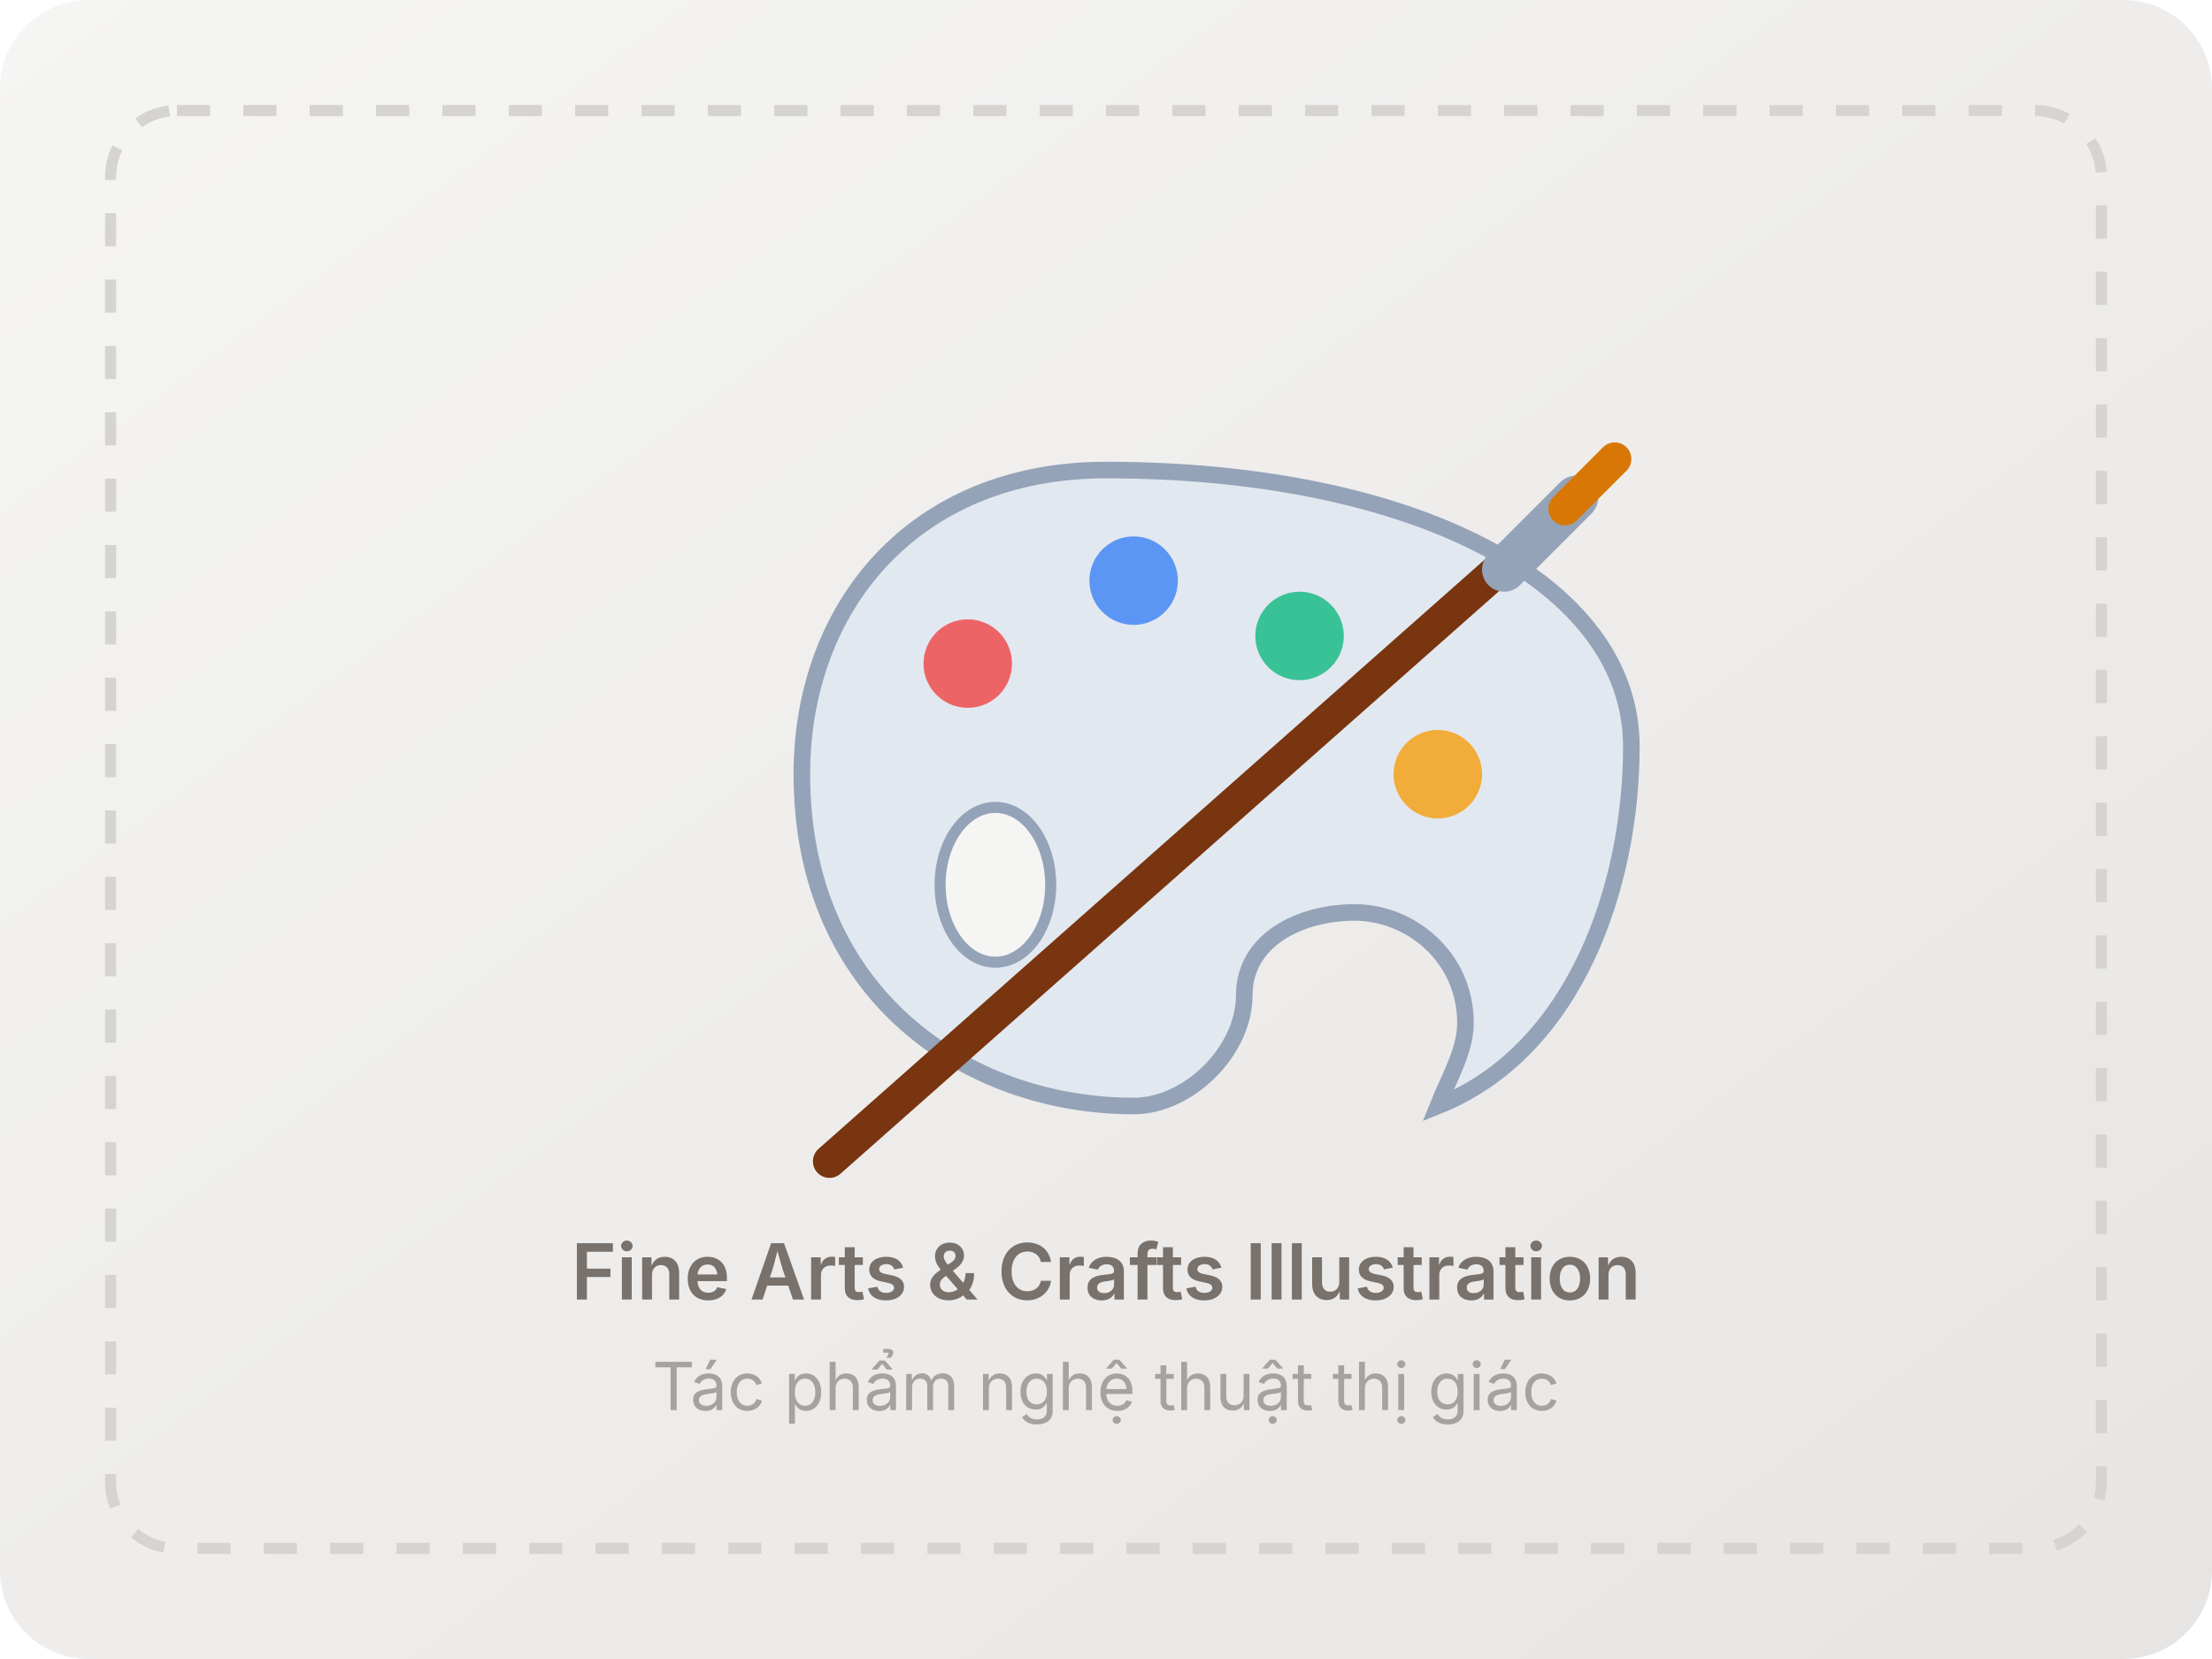
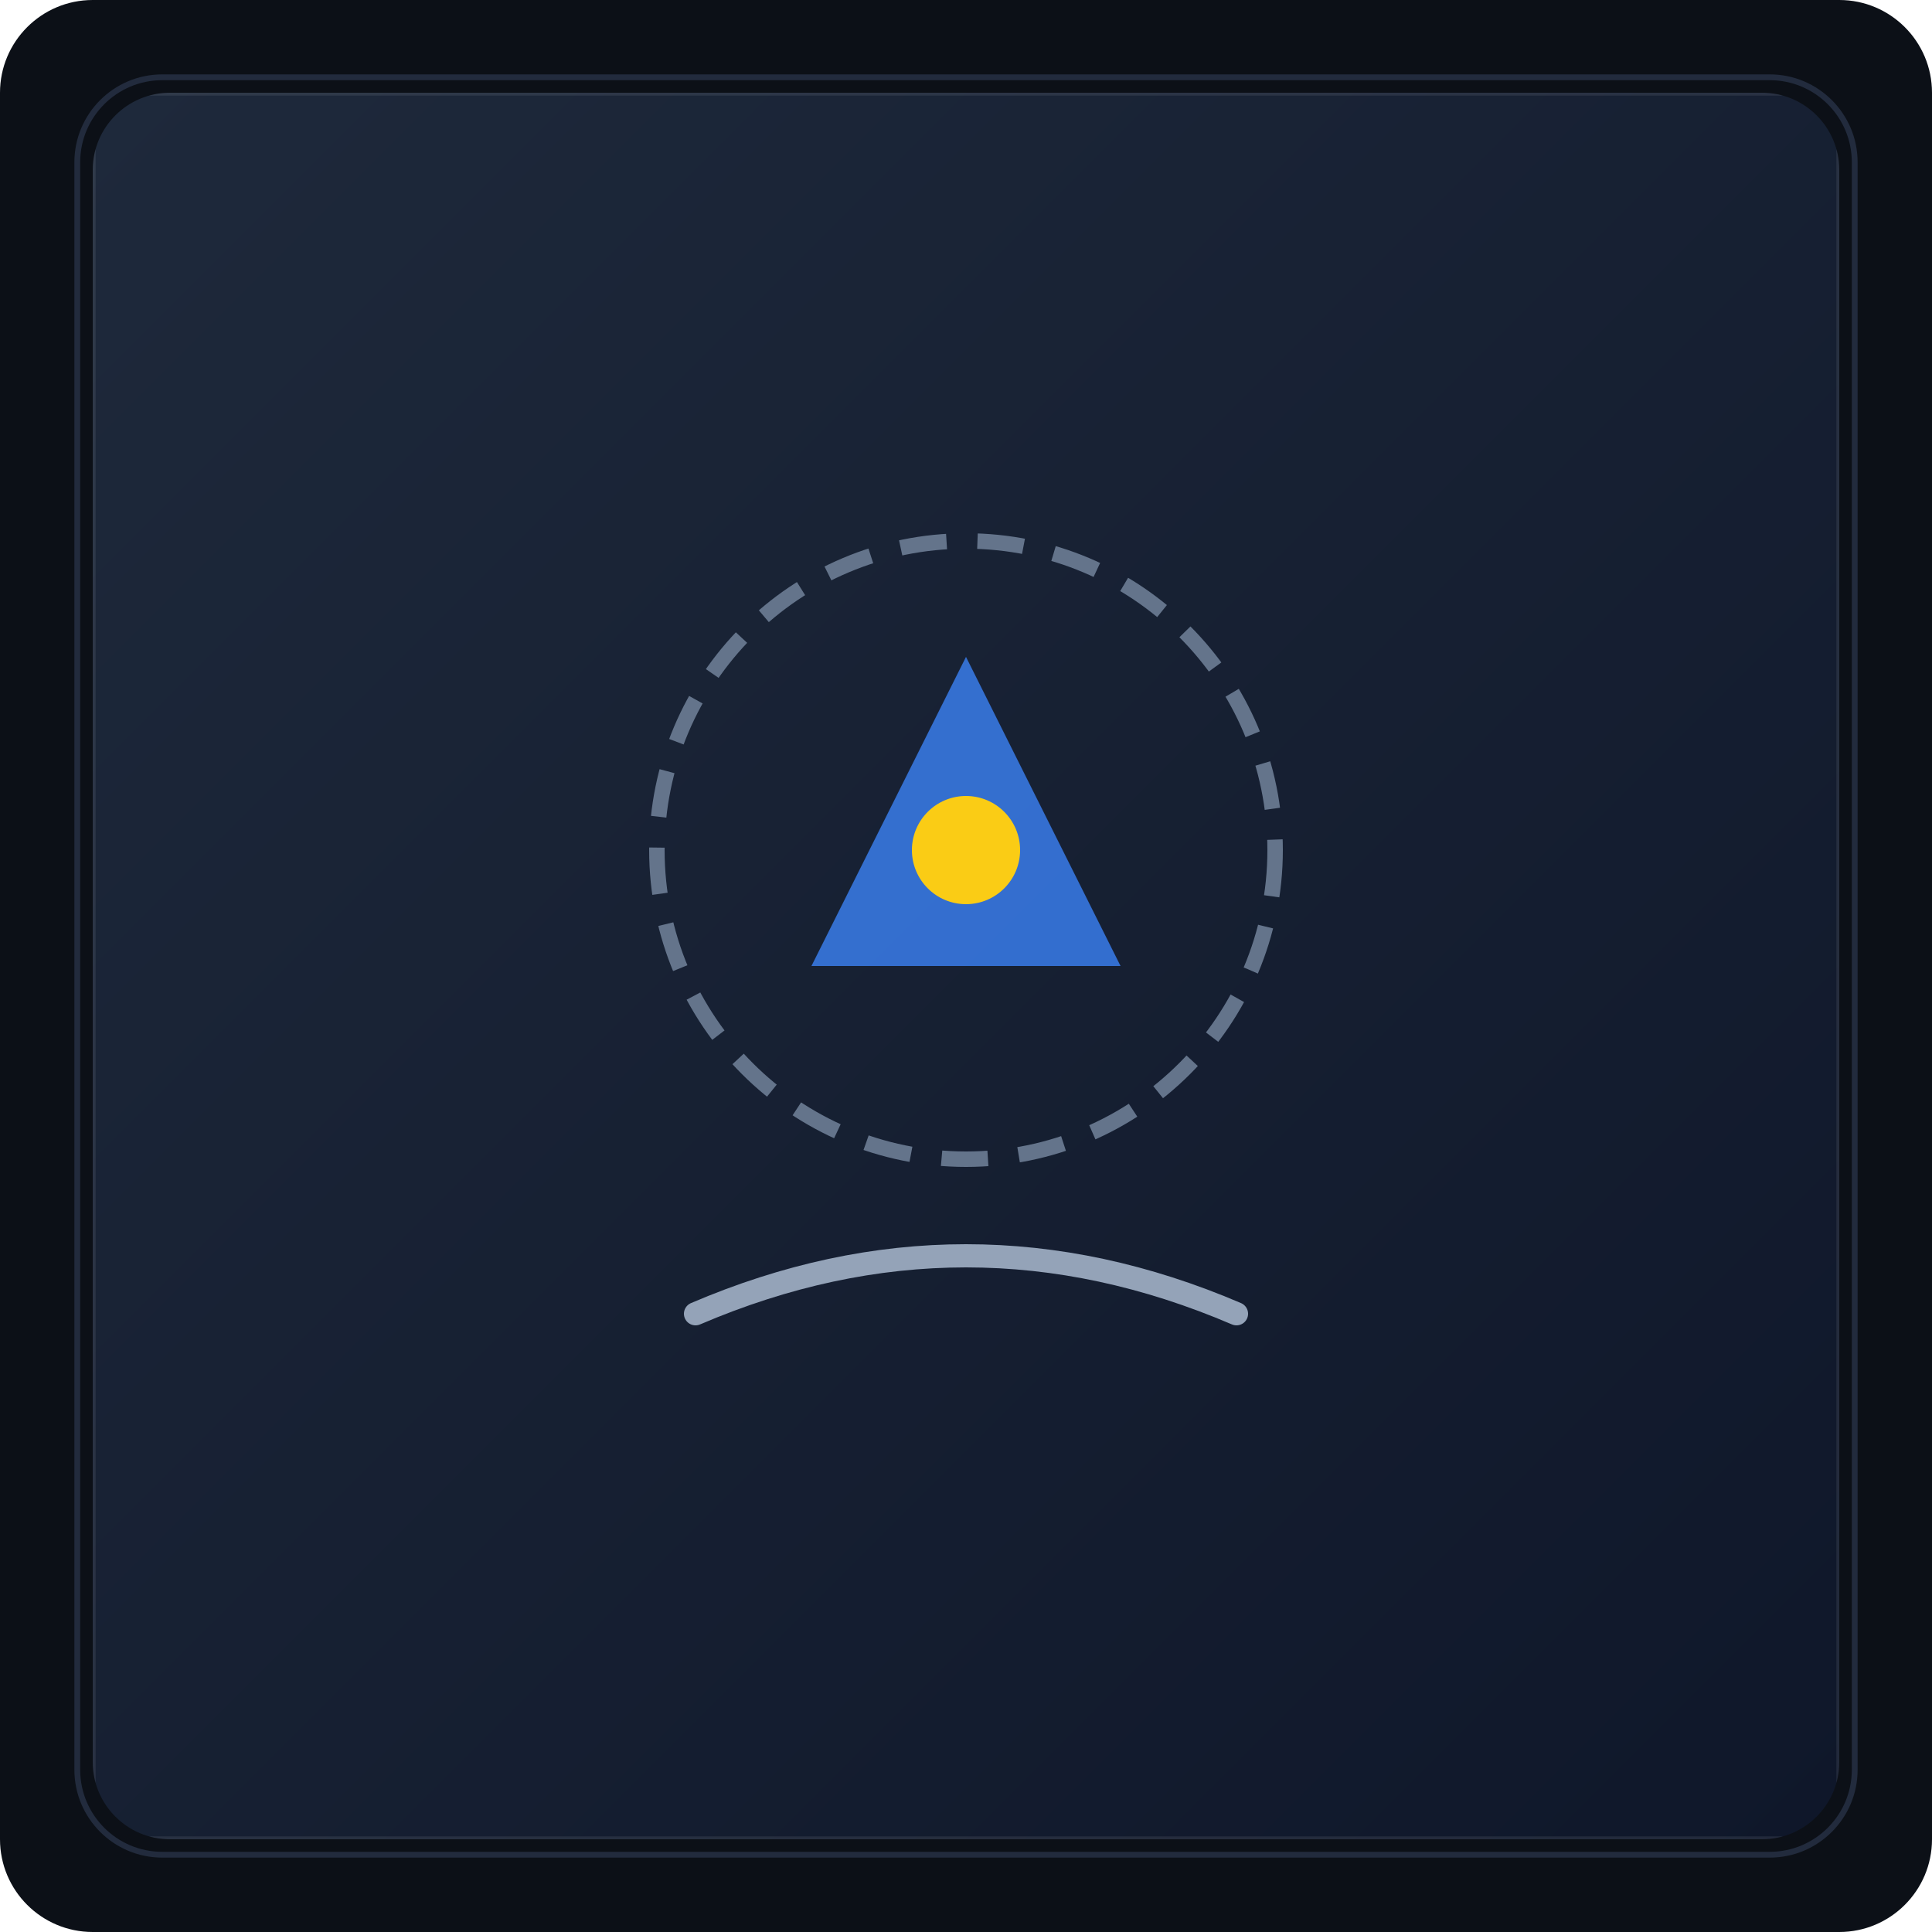
- <svg xmlns="http://www.w3.org/2000/svg" viewBox="0 0 400 300" width="100%" height="100%">
+ <svg xmlns="http://www.w3.org/2000/svg" viewBox="0 0 500 500" width="100%" height="100%">
  <defs>
-     <linearGradient id="artBg" x1="0%" y1="0%" x2="100%" y2="100%">
-       <stop offset="0%" stop-color="#F5F5F4" />
-       <stop offset="100%" stop-color="#E7E5E4" />
+     <linearGradient id="bg_placeholder" x1="0%" y1="0%" x2="100%" y2="100%">
+       <stop offset="0%" stop-color="#1e293b" />
+       <stop offset="100%" stop-color="#0f172a" />
    </linearGradient>
-     <linearGradient id="paletteGrad" x1="0%" y1="0%" x2="100%" y2="100%">
-       <stop offset="0%" stop-color="#D97706" />
-       <stop offset="100%" stop-color="#B45309" />
-     </linearGradient>
+     <filter id="softGlow" x="-20%" y="-20%" width="140%" height="140%">
+       <feGaussianBlur stdDeviation="12" result="blur" />
+       <feComposite in="SourceGraphic" in2="blur" operator="over" />
+     </filter>
+     <filter id="drop" x="-10%" y="-10%" width="120%" height="120%">
+       <feDropShadow dx="0" dy="8" stdDeviation="10" flood-color="#000000" flood-opacity="0.35" />
+     </filter>
+     <clipPath id="canvasClip">
+       <rect x="24" y="24" width="452" height="452" rx="20" />
+     </clipPath>
  </defs>
-   <rect width="400" height="300" rx="16" fill="url(#artBg)" />
-   <rect x="20" y="20" width="360" height="260" rx="12" fill="none" stroke="#D6D3D1" stroke-width="2" stroke-dasharray="6 6" />
-   <g transform="translate(140, 75)">
-     <path d="M 60 10 C 25 10, 5 35, 5 65 C 5 105, 35 125, 65 125 C 75 125, 85 115, 85 105 C 85 95, 95 90, 105 90 C 115 90, 125 98, 125 110 C 125 115, 122 120, 120 125 C 145 115, 155 85, 155 60 C 155 30, 115 10, 60 10 Z" fill="#E2E8F0" stroke="#94A3B8" stroke-width="3" />
-     <circle cx="35" cy="45" r="8" fill="#EF4444" opacity="0.8" />
-     <circle cx="65" cy="30" r="8" fill="#3B82F6" opacity="0.8" />
-     <circle cx="95" cy="40" r="8" fill="#10B981" opacity="0.8" />
-     <circle cx="120" cy="65" r="8" fill="#F59E0B" opacity="0.8" />
-     <ellipse cx="40" cy="85" rx="10" ry="14" fill="#F5F5F4" stroke="#94A3B8" stroke-width="2" />
-     <path d="M 10 135 L 140 20" stroke="#78350F" stroke-width="6" stroke-linecap="round" />
-     <path d="M 132 28 L 145 15" stroke="#94A3B8" stroke-width="8" stroke-linecap="round" />
-     <path d="M 143 17 L 152 8" stroke="#D97706" stroke-width="6" stroke-linecap="round" />
+   <rect width="500" height="500" rx="24" fill="#0c1017" />
+   <rect x="20" y="20" width="460" height="460" rx="22" fill="none" stroke="#222b3d" stroke-width="1.5" />
+   <g clip-path="url(#canvasClip)">
+     <rect x="24" y="24" width="452" height="452" fill="url(#bg_placeholder)" />
+     <circle cx="250" cy="220" r="80" fill="none" stroke="#64748b" stroke-width="4" stroke-dasharray="12,8" />
+     <polygon points="250,170 290,250 210,250" fill="#3b82f6" opacity="0.8" />
+     <circle cx="250" cy="220" r="14" fill="#facc15" />
+     <path d="M180 340 Q250 310 320 340" stroke="#94a3b8" stroke-width="6" fill="none" stroke-linecap="round" />
+     <rect x="24" y="24" width="452" height="452" fill="none" stroke="rgba(255,255,255,0.08)" stroke-width="1.5" />
  </g>
-   <text x="200" y="235" font-family="system-ui, -apple-system, sans-serif" font-size="14" font-weight="600" fill="#78716C" text-anchor="middle">
-     Fine Arts &amp; Crafts Illustration
-   </text>
-   <text x="200" y="255" font-family="system-ui, -apple-system, sans-serif" font-size="12" fill="#A8A29E" text-anchor="middle">
-     Tác phẩm nghệ thuật thị giác
-   </text>
</svg>
